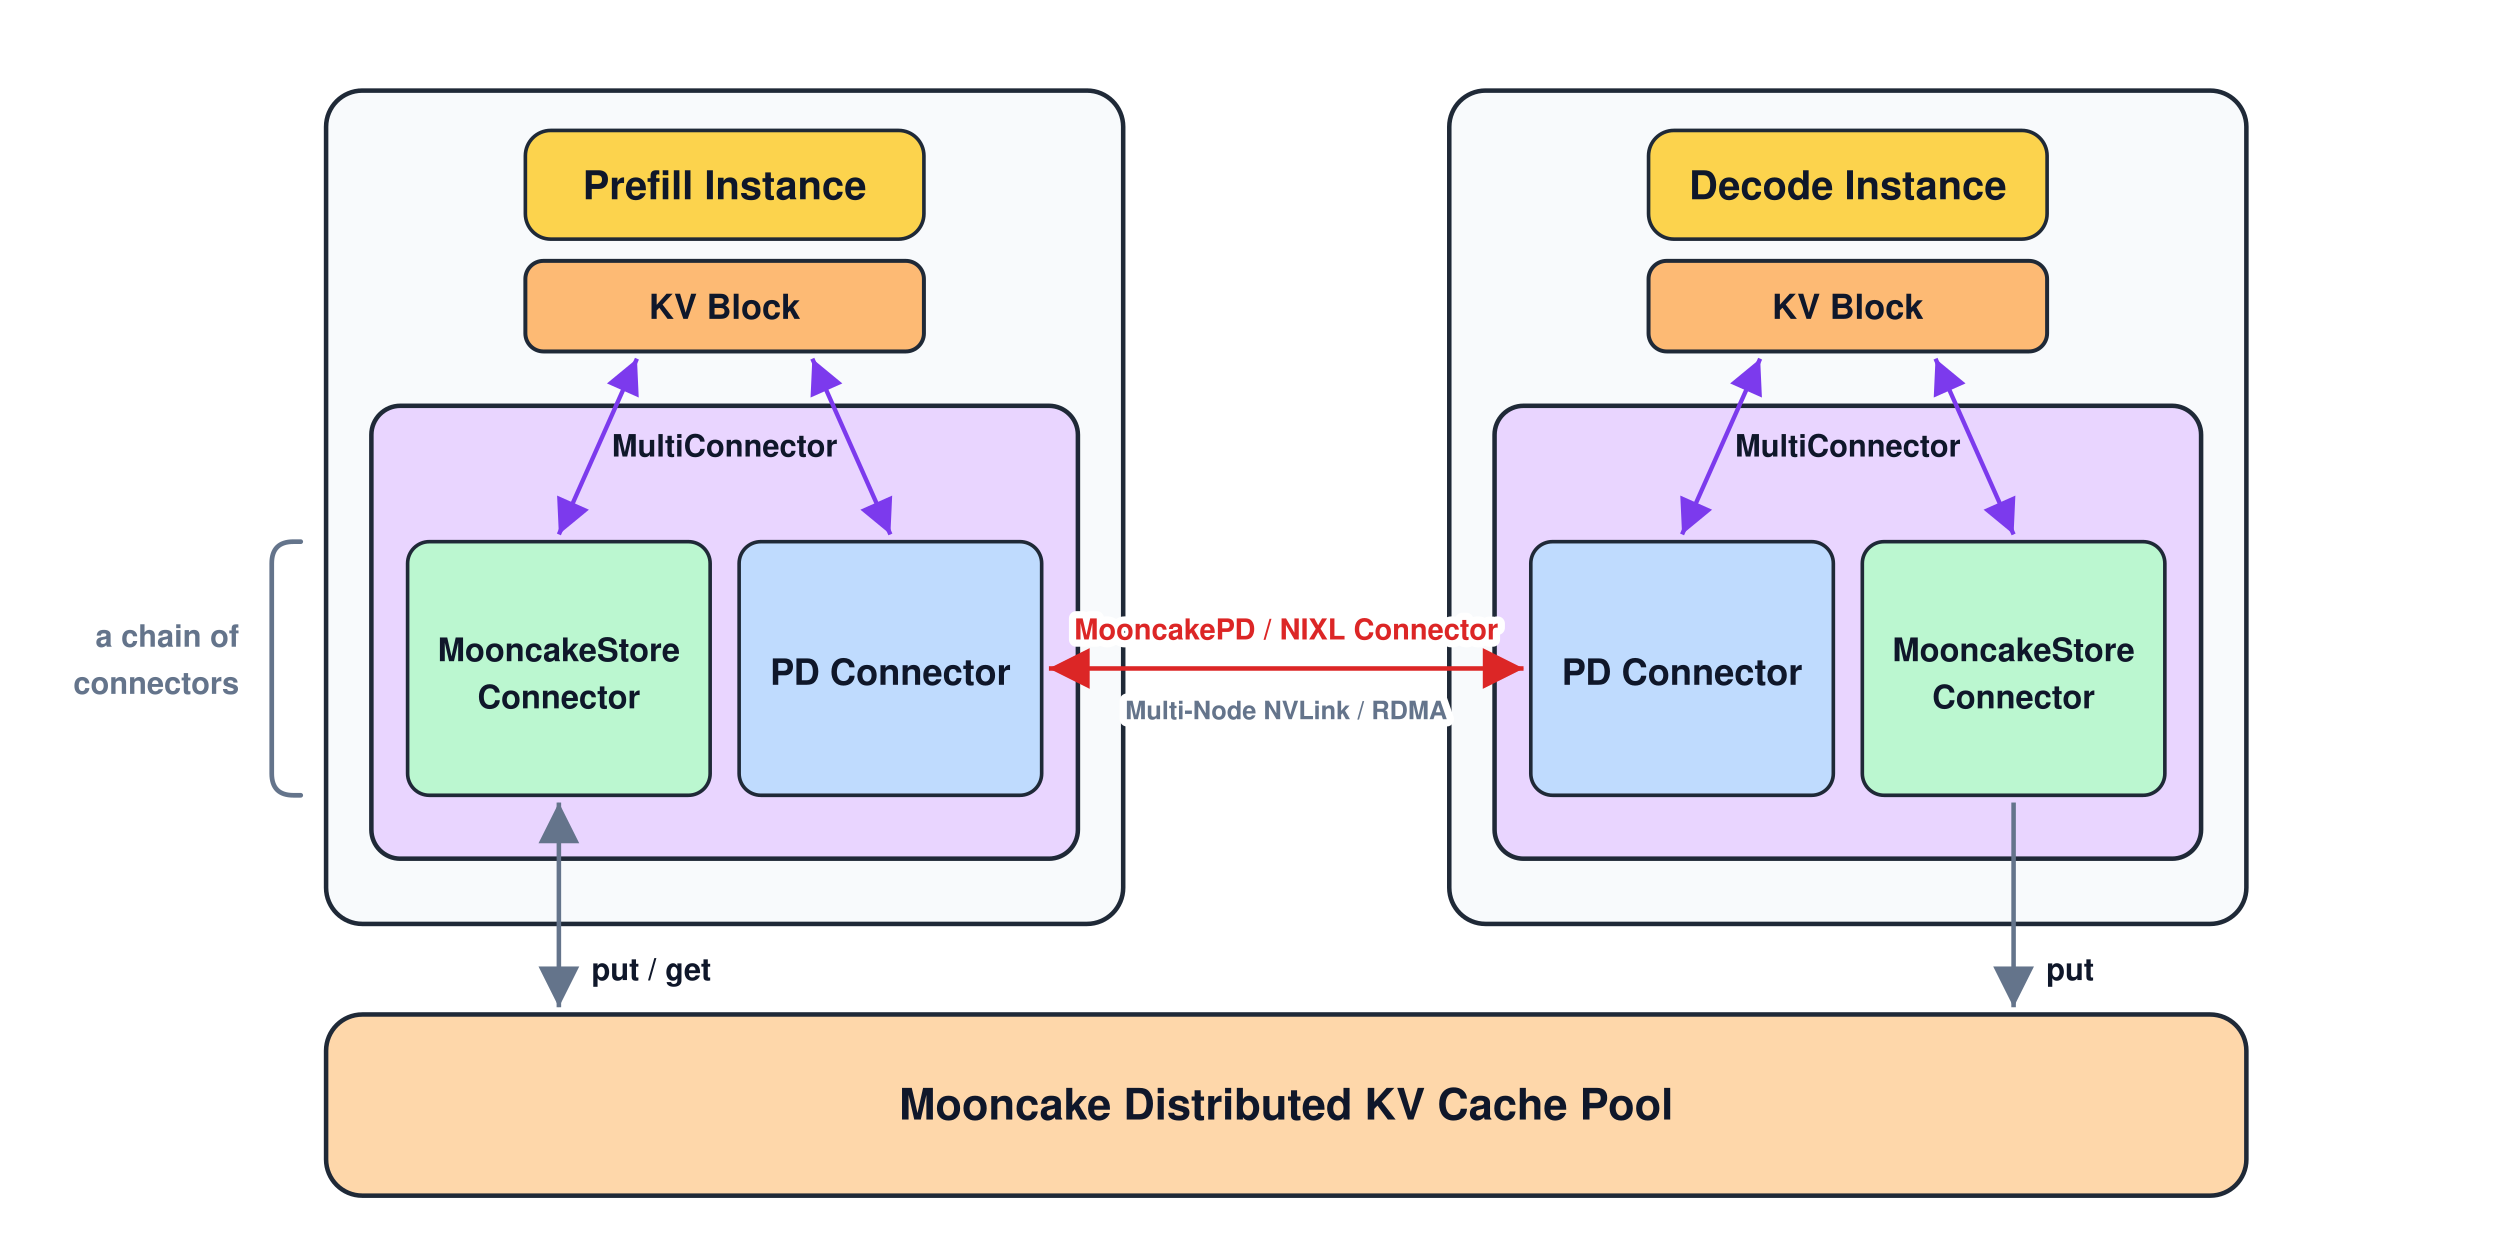
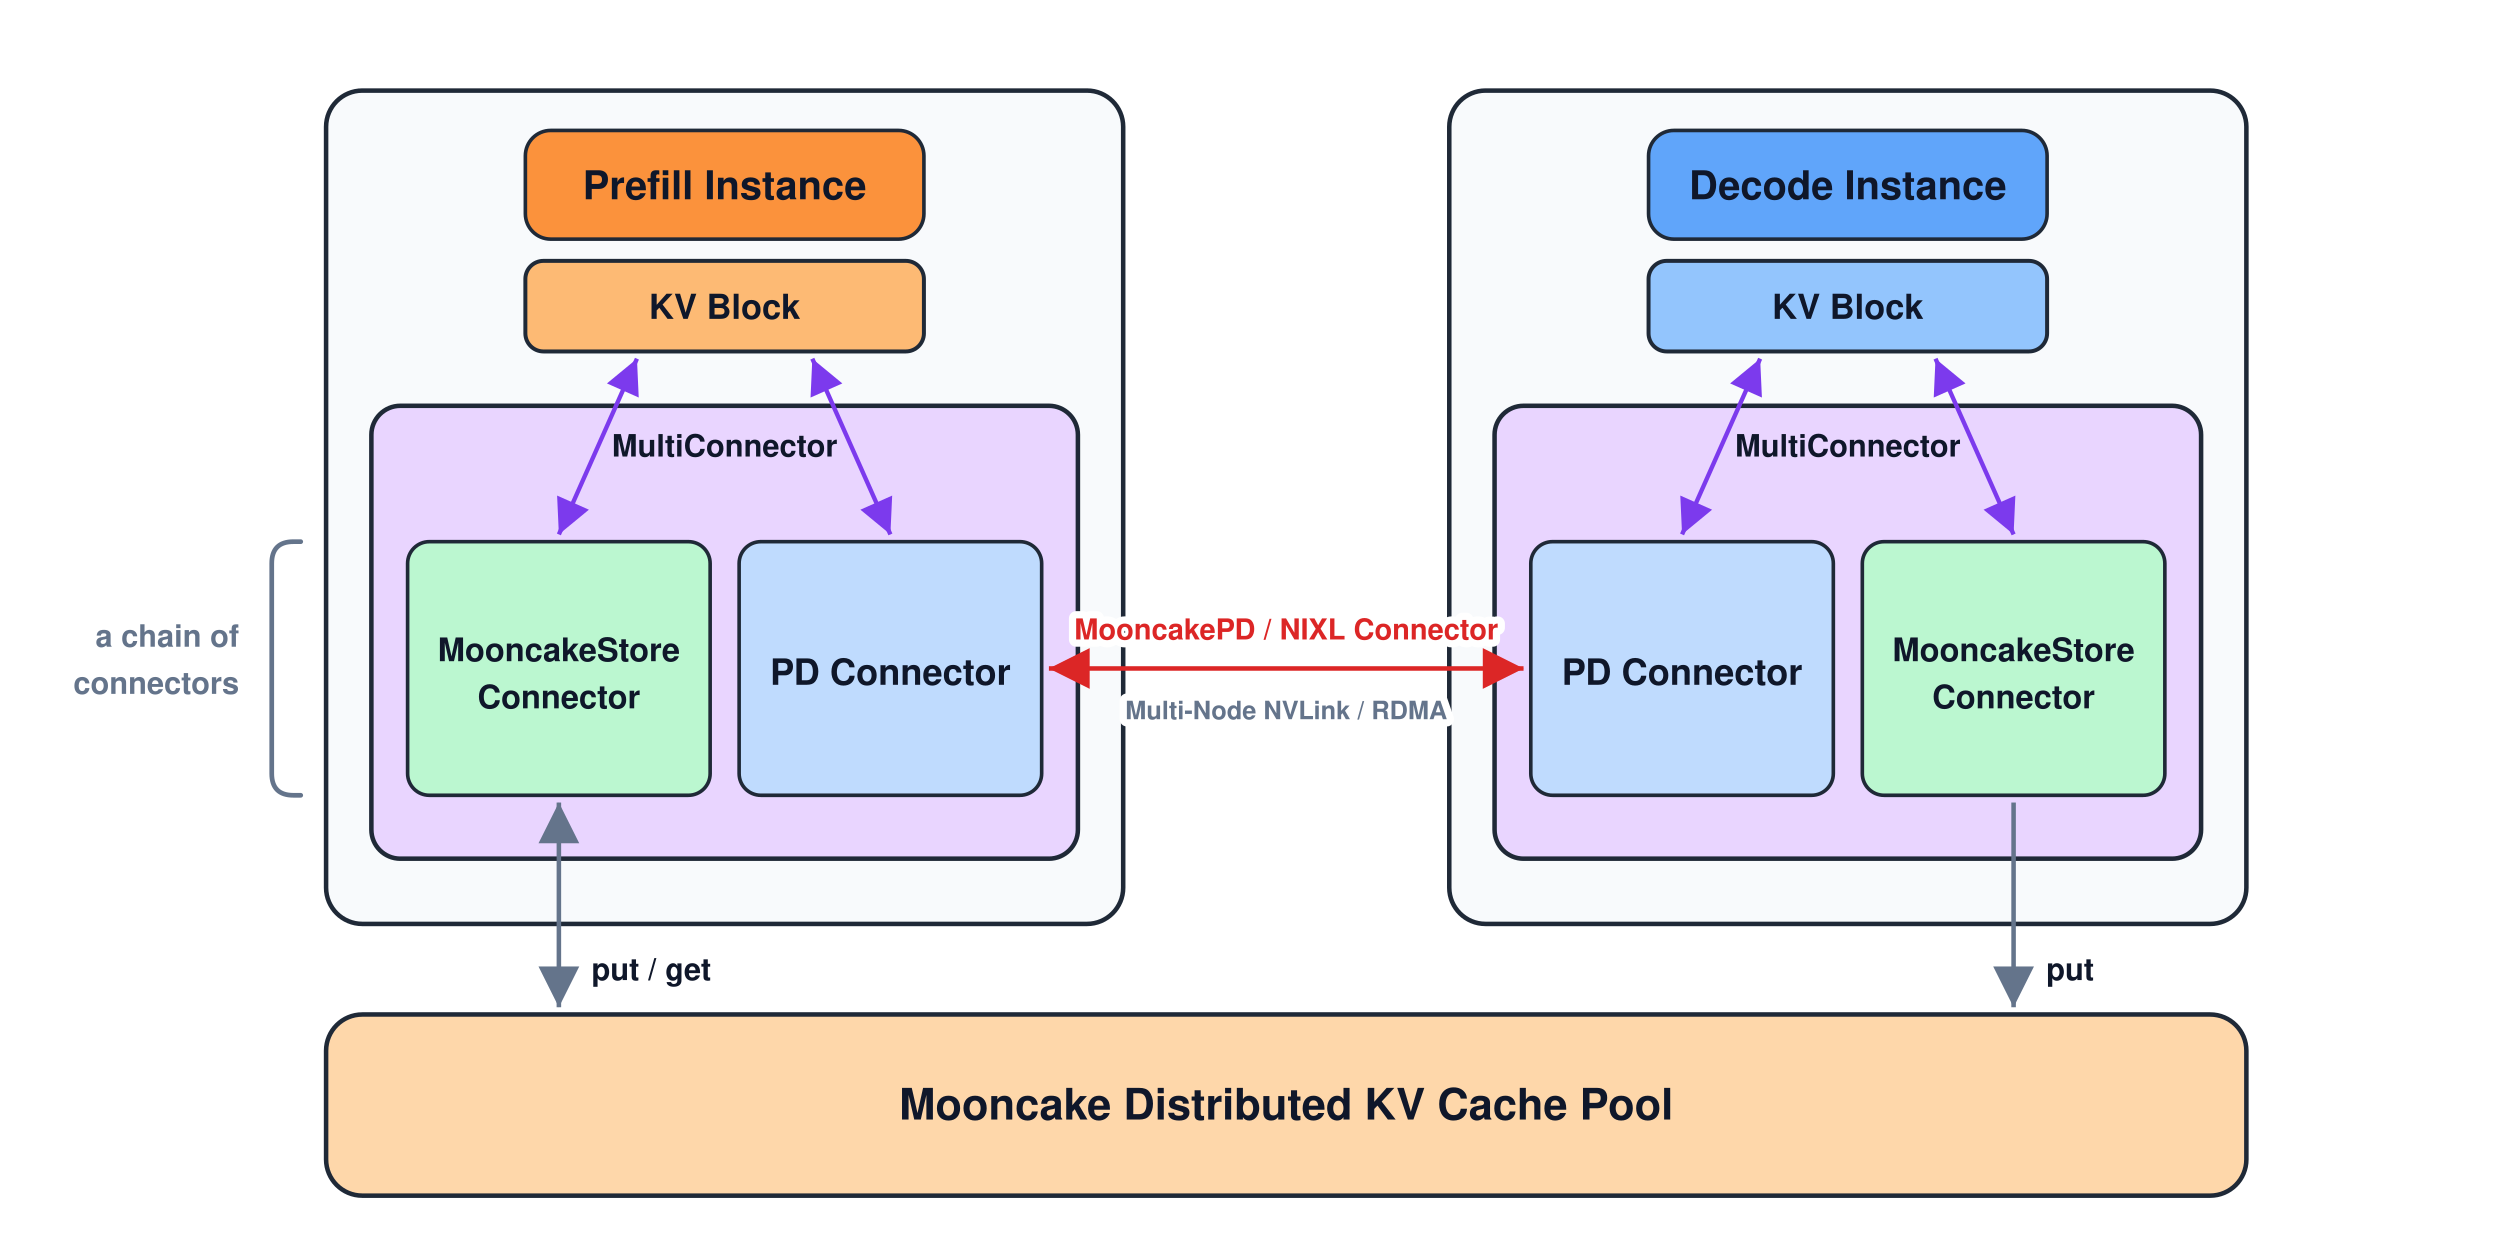
<svg xmlns="http://www.w3.org/2000/svg" width="1380" height="690" viewBox="0 0 1380 690" font-family="-apple-system, BlinkMacSystemFont, Segoe UI, Helvetica, Arial, sans-serif">
  <defs>
    <marker id="arrow" viewBox="0 0 10 10" refX="10" refY="5" markerWidth="9" markerHeight="9" orient="auto">
      <path d="M0 0 L10 5 L0 10 z" fill="#1f2937" />
    </marker>
    <marker id="arrow-start" viewBox="0 0 10 10" refX="10" refY="5" markerWidth="9" markerHeight="9" orient="auto-start-reverse">
      <path d="M0 0 L10 5 L0 10 z" fill="#1f2937" />
    </marker>
    <marker id="arrow-soft" viewBox="0 0 10 10" refX="10" refY="5" markerWidth="9" markerHeight="9" orient="auto">
      <path d="M0 0 L10 5 L0 10 z" fill="#64748b" />
    </marker>
    <marker id="arrow-soft-start" viewBox="0 0 10 10" refX="10" refY="5" markerWidth="9" markerHeight="9" orient="auto-start-reverse">
      <path d="M0 0 L10 5 L0 10 z" fill="#64748b" />
    </marker>
    <marker id="arrow-pd" viewBox="0 0 10 10" refX="10" refY="5" markerWidth="9" markerHeight="9" orient="auto">
      <path d="M0 0 L10 5 L0 10 z" fill="#dc2626" />
    </marker>
    <marker id="arrow-pd-start" viewBox="0 0 10 10" refX="10" refY="5" markerWidth="9" markerHeight="9" orient="auto-start-reverse">
      <path d="M0 0 L10 5 L0 10 z" fill="#dc2626" />
    </marker>
    <marker id="arrow-kv" viewBox="0 0 10 10" refX="10" refY="5" markerWidth="8" markerHeight="8" orient="auto">
      <path d="M0 0 L10 5 L0 10 z" fill="#7c3aed" />
    </marker>
    <marker id="arrow-kv-start" viewBox="0 0 10 10" refX="10" refY="5" markerWidth="8" markerHeight="8" orient="auto-start-reverse">
      <path d="M0 0 L10 5 L0 10 z" fill="#7c3aed" />
    </marker>
  </defs>
  <rect x="0" y="0" width="1380" height="690" rx="0" fill="#ffffff" stroke="#ffffff" stroke-width="0" />
  <rect x="180" y="50" width="440" height="460" rx="20" fill="#f8fafc" stroke="#1f2937" stroke-width="2.5" />
-   <rect x="290.0" y="72" width="220" height="60" rx="14" fill="#fcd34d" stroke="#1f2937" stroke-width="2" />
+   <rect x="290.0" y="72" width="220" height="60" rx="14" fill="#fb923c" stroke="#1f2937" stroke-width="2" />
  <text x="400.0" y="110.0" text-anchor="middle" font-size="22" font-weight="700" fill="#0f172a">Prefill Instance</text>
  <rect x="205" y="224" width="390" height="250" rx="16" fill="#e9d5ff" stroke="#1f2937" stroke-width="2.5" />
  <text x="400.0" y="252" text-anchor="middle" font-size="17" font-weight="700" fill="#0f172a">MultiConnector</text>
  <rect x="290.0" y="144" width="220" height="50" rx="10" fill="#fdba74" stroke="#1f2937" stroke-width="2.2" />
  <text x="400.0" y="176.0" text-anchor="middle" font-size="19" font-weight="700" fill="#0f172a">KV Block</text>
  <rect x="225" y="299" width="167.0" height="140" rx="12" fill="#bbf7d0" stroke="#1f2937" stroke-width="2" />
  <text x="308.5" y="365.0" text-anchor="middle" font-size="18" font-weight="700" fill="#0f172a">MooncakeStore</text>
  <text x="308.5" y="391.0" text-anchor="middle" font-size="18" font-weight="700" fill="#0f172a">Connector</text>
  <rect x="408.0" y="299" width="167.0" height="140" rx="12" fill="#bfdbfe" stroke="#1f2937" stroke-width="2" />
  <text x="491.5" y="378.0" text-anchor="middle" font-size="20" font-weight="700" fill="#0f172a">PD Connector</text>
  <rect x="800" y="50" width="440" height="460" rx="20" fill="#f8fafc" stroke="#1f2937" stroke-width="2.5" />
-   <rect x="910.0" y="72" width="220" height="60" rx="14" fill="#fcd34d" stroke="#1f2937" stroke-width="2" />
+   <rect x="910.0" y="72" width="220" height="60" rx="14" fill="#60a5fa" stroke="#1f2937" stroke-width="2" />
  <text x="1020.0" y="110.0" text-anchor="middle" font-size="22" font-weight="700" fill="#0f172a">Decode Instance</text>
  <rect x="825" y="224" width="390" height="250" rx="16" fill="#e9d5ff" stroke="#1f2937" stroke-width="2.5" />
  <text x="1020.0" y="252" text-anchor="middle" font-size="17" font-weight="700" fill="#0f172a">MultiConnector</text>
-   <rect x="910.0" y="144" width="220" height="50" rx="10" fill="#fdba74" stroke="#1f2937" stroke-width="2.2" />
+   <rect x="910.0" y="144" width="220" height="50" rx="10" fill="#93c5fd" stroke="#1f2937" stroke-width="2.2" />
  <text x="1020.0" y="176.0" text-anchor="middle" font-size="19" font-weight="700" fill="#0f172a">KV Block</text>
  <rect x="845" y="299" width="167.0" height="140" rx="12" fill="#bfdbfe" stroke="#1f2937" stroke-width="2" />
  <text x="928.5" y="378.0" text-anchor="middle" font-size="20" font-weight="700" fill="#0f172a">PD Connector</text>
  <rect x="1028.0" y="299" width="167.0" height="140" rx="12" fill="#bbf7d0" stroke="#1f2937" stroke-width="2" />
  <text x="1111.5" y="365.0" text-anchor="middle" font-size="18" font-weight="700" fill="#0f172a">MooncakeStore</text>
  <text x="1111.5" y="391.0" text-anchor="middle" font-size="18" font-weight="700" fill="#0f172a">Connector</text>
  <line x1="351.6" y1="198" x2="308.5" y2="295" stroke="#7c3aed" stroke-width="2.4" marker-start="url(#arrow-kv-start)" marker-end="url(#arrow-kv)" />
  <line x1="448.4" y1="198" x2="491.5" y2="295" stroke="#7c3aed" stroke-width="2.4" marker-start="url(#arrow-kv-start)" marker-end="url(#arrow-kv)" />
  <line x1="971.6" y1="198" x2="928.5" y2="295" stroke="#7c3aed" stroke-width="2.4" marker-start="url(#arrow-kv-start)" marker-end="url(#arrow-kv)" />
  <line x1="1068.4" y1="198" x2="1111.5" y2="295" stroke="#7c3aed" stroke-width="2.4" marker-start="url(#arrow-kv-start)" marker-end="url(#arrow-kv)" />
  <line x1="579.0" y1="369.0" x2="841" y2="369.0" stroke="#dc2626" stroke-width="2.5" marker-start="url(#arrow-pd-start)" marker-end="url(#arrow-pd)" />
  <text x="710.0" y="353.0" text-anchor="middle" font-size="16" font-weight="700" fill="#dc2626" style="paint-order: stroke; stroke: #ffffff; stroke-width: 8px; stroke-linejoin: round;">MooncakePD / NIXL Connector</text>
  <text x="710.0" y="397.0" text-anchor="middle" font-size="14" font-weight="600" fill="#64748b" style="paint-order: stroke; stroke: #ffffff; stroke-width: 8px; stroke-linejoin: round;">Multi-Node NVLink / RDMA</text>
  <rect x="180" y="560" width="1060" height="100" rx="20" fill="#fed7aa" stroke="#1f2937" stroke-width="2.5" />
  <text x="710.0" y="618.0" text-anchor="middle" font-size="24" font-weight="700" fill="#0f172a">Mooncake Distributed KV Cache Pool</text>
  <line x1="308.5" y1="443" x2="308.5" y2="556" stroke="#64748b" stroke-width="2.5" marker-start="url(#arrow-soft-start)" marker-end="url(#arrow-soft)" />
  <text x="326.5" y="541.0" text-anchor="start" font-size="17" font-weight="700" fill="#0f172a" style="paint-order: stroke; stroke: #ffffff; stroke-width: 6px; stroke-linejoin: round;">put / get</text>
  <line x1="1111.5" y1="443" x2="1111.5" y2="556" stroke="#64748b" stroke-width="2.5" marker-end="url(#arrow-soft)" />
  <text x="1129.5" y="541.0" text-anchor="start" font-size="17" font-weight="700" fill="#0f172a" style="paint-order: stroke; stroke: #ffffff; stroke-width: 6px; stroke-linejoin: round;">put</text>
  <path d="M 166 299 L 162 299 Q 150 299, 150 311 L 150 427 Q 150 439, 162 439 L 166 439" fill="none" stroke="#64748b" stroke-width="2.6" stroke-linecap="round" stroke-linejoin="round" />
  <text x="132" y="357.0" text-anchor="end" font-size="17" font-weight="700" fill="#64748b">a chain of</text>
  <text x="132" y="383.0" text-anchor="end" font-size="17" font-weight="700" fill="#64748b">connectors</text>
</svg>
